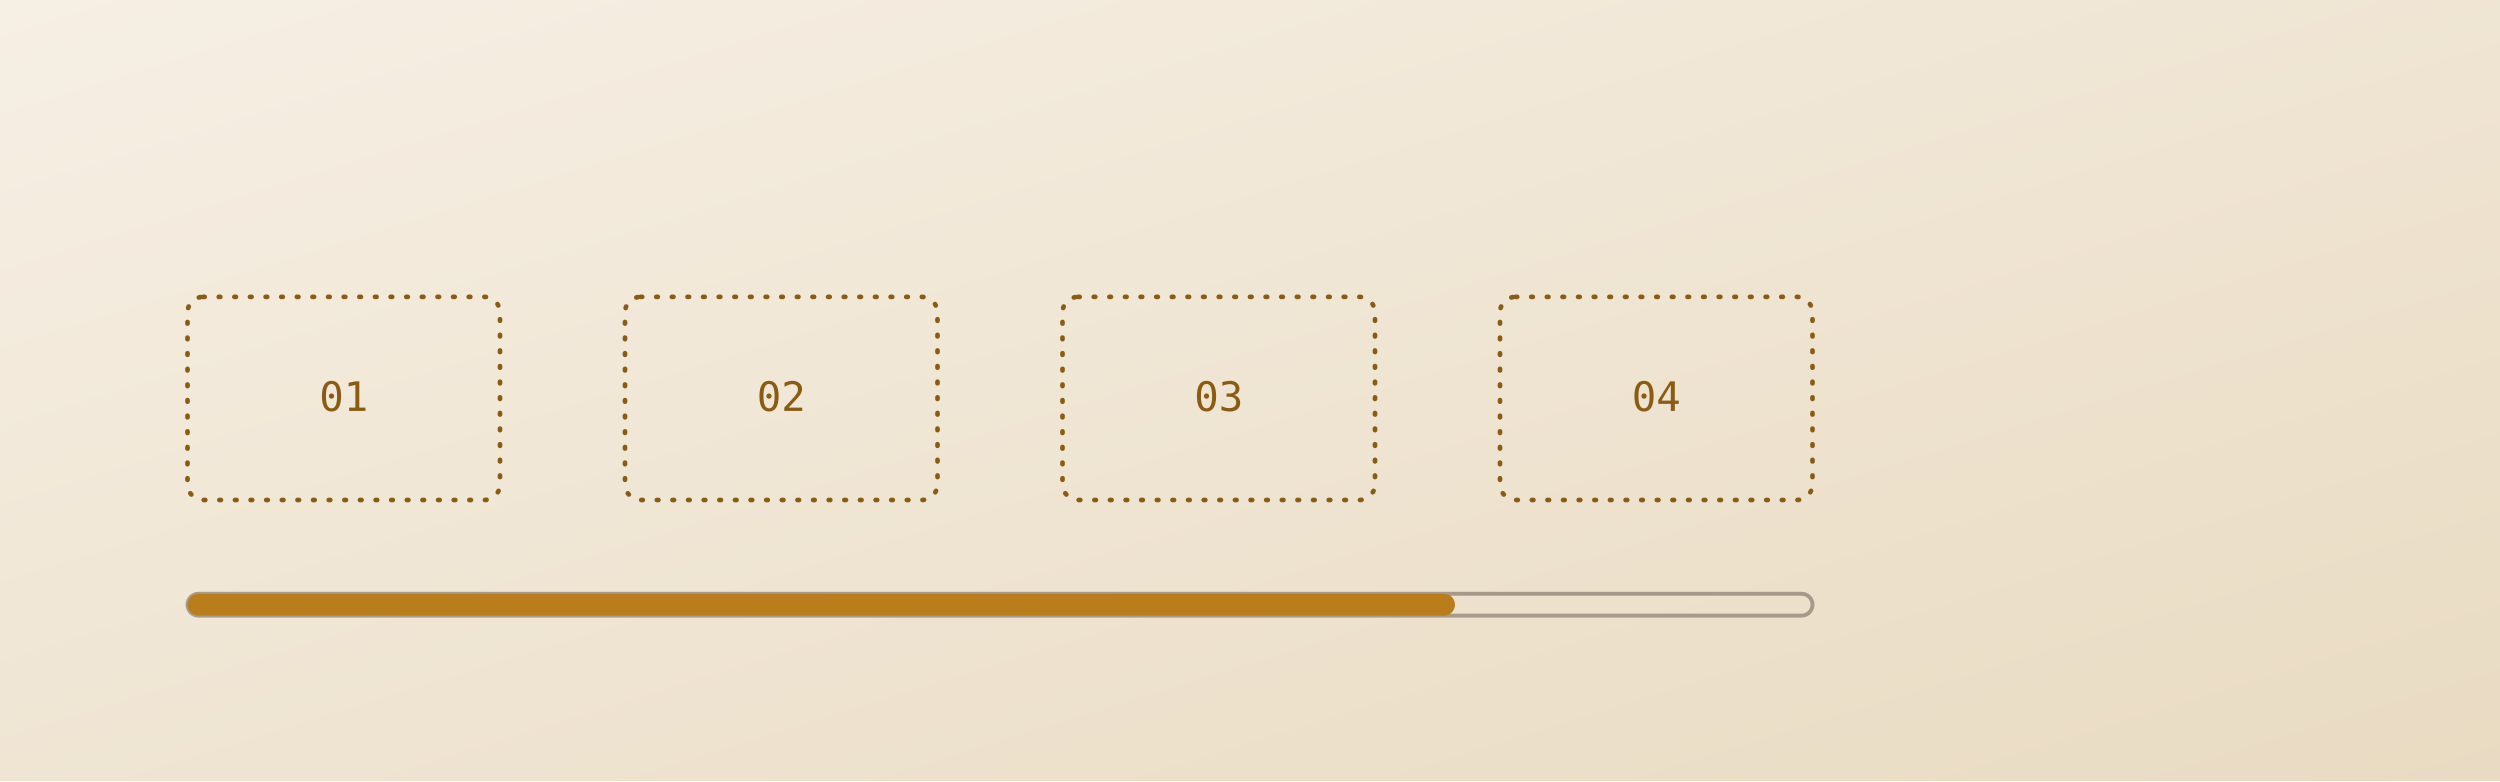
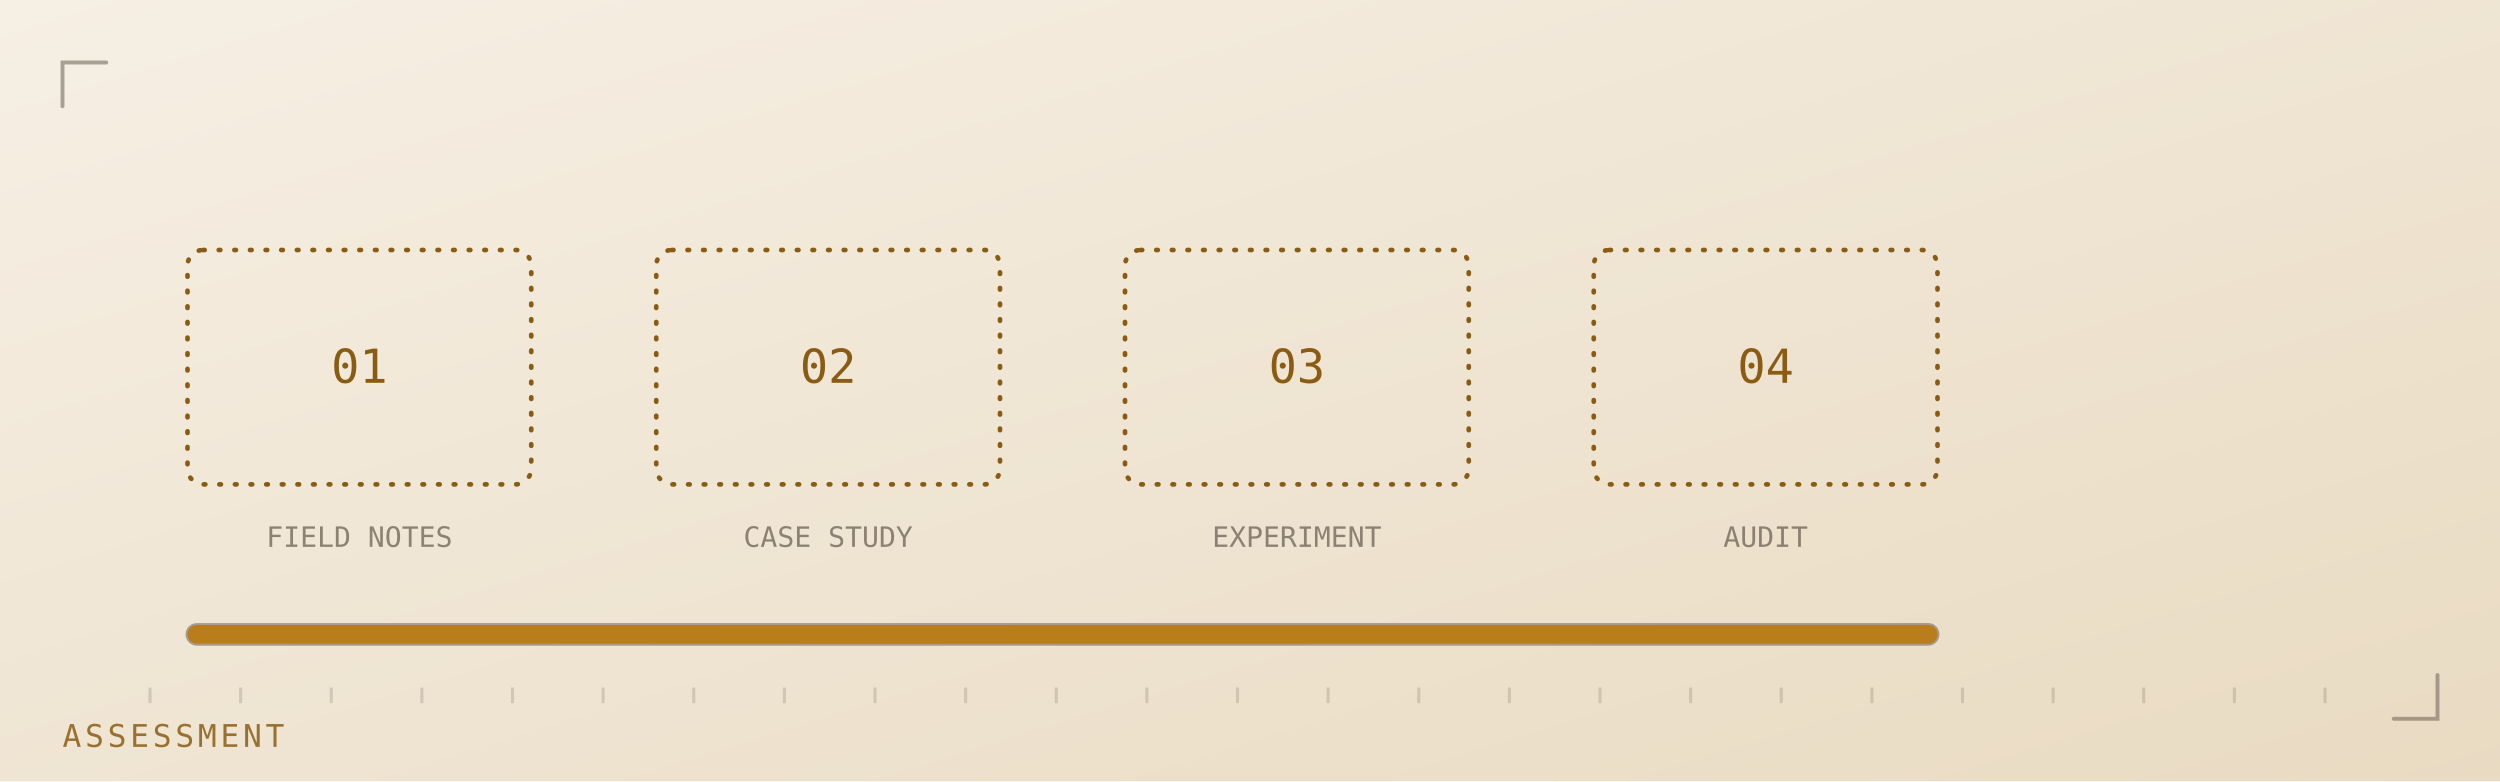
<svg xmlns="http://www.w3.org/2000/svg" viewBox="0 0 1600 500" width="1600" height="500">
  <defs>
    <linearGradient id="bg" x1="0" y1="0" x2="1" y2="1">
      <stop offset="0" stop-color="#f6efe4" />
      <stop offset="1" stop-color="#e9dbc2" />
    </linearGradient>
  </defs>
  <rect width="1600" height="500" fill="url(#bg)" />
+   <g stroke="#6b6154" stroke-width="2" opacity="0.22">
+     <line x1="96" y1="440" x2="96" y2="450" />
+     <line x1="154" y1="440" x2="154" y2="450" />
+     <line x1="212" y1="440" x2="212" y2="450" />
+     <line x1="270" y1="440" x2="270" y2="450" />
+     <line x1="328" y1="440" x2="328" y2="450" />
+     <line x1="386" y1="440" x2="386" y2="450" />
+     <line x1="444" y1="440" x2="444" y2="450" />
+     <line x1="502" y1="440" x2="502" y2="450" />
+     <line x1="560" y1="440" x2="560" y2="450" />
+     <line x1="618" y1="440" x2="618" y2="450" />
+     <line x1="676" y1="440" x2="676" y2="450" />
+     <line x1="734" y1="440" x2="734" y2="450" />
+     <line x1="792" y1="440" x2="792" y2="450" />
+     <line x1="850" y1="440" x2="850" y2="450" />
+     <line x1="908" y1="440" x2="908" y2="450" />
+     <line x1="966" y1="440" x2="966" y2="450" />
+     <line x1="1024" y1="440" x2="1024" y2="450" />
+     <line x1="1082" y1="440" x2="1082" y2="450" />
+     <line x1="1140" y1="440" x2="1140" y2="450" />
+     <line x1="1198" y1="440" x2="1198" y2="450" />
+     <line x1="1256" y1="440" x2="1256" y2="450" />
+     <line x1="1314" y1="440" x2="1314" y2="450" />
+     <line x1="1372" y1="440" x2="1372" y2="450" />
+     <line x1="1430" y1="440" x2="1430" y2="450" />
+     <line x1="1488" y1="440" x2="1488" y2="450" />
+   </g>
+   <g stroke="#6b6154" stroke-width="2.5" fill="none" stroke-linecap="round" opacity="0.55">
+     <path d="M 40 68 L 40 40 L 68 40" />
+     <path d="M 1532 460 L 1560 460 L 1560 432" />
+   </g>
+   <text x="40" y="478" font-family="ui-monospace, monospace" font-size="20" letter-spacing="0.12em" fill="#8a5c13" opacity="0.85">ASSESSMENT</text>
  <g>
-     <rect x="120" y="190" width="200" height="130" rx="10" fill="none" stroke="#8a5c13" stroke-width="3" stroke-dasharray="1 9" stroke-linecap="round" />
-     <text x="220" y="263" font-family="ui-monospace, monospace" font-size="26" fill="#8a5c13" text-anchor="middle">01</text>
+     <rect x="120" y="160" width="220" height="150" rx="10" fill="none" stroke="#8a5c13" stroke-width="3" stroke-dasharray="1 9" stroke-linecap="round" />
+     <text x="230" y="245" font-family="ui-monospace, monospace" font-size="30" fill="#8a5c13" text-anchor="middle">01</text>
  </g>
  <g>
-     <rect x="400" y="190" width="200" height="130" rx="10" fill="none" stroke="#8a5c13" stroke-width="3" stroke-dasharray="1 9" stroke-linecap="round" />
-     <text x="500" y="263" font-family="ui-monospace, monospace" font-size="26" fill="#8a5c13" text-anchor="middle">02</text>
+     <rect x="420" y="160" width="220" height="150" rx="10" fill="none" stroke="#8a5c13" stroke-width="3" stroke-dasharray="1 9" stroke-linecap="round" />
+     <text x="530" y="245" font-family="ui-monospace, monospace" font-size="30" fill="#8a5c13" text-anchor="middle">02</text>
  </g>
  <g>
-     <rect x="680" y="190" width="200" height="130" rx="10" fill="none" stroke="#8a5c13" stroke-width="3" stroke-dasharray="1 9" stroke-linecap="round" />
-     <text x="780" y="263" font-family="ui-monospace, monospace" font-size="26" fill="#8a5c13" text-anchor="middle">03</text>
+     <rect x="720" y="160" width="220" height="150" rx="10" fill="none" stroke="#8a5c13" stroke-width="3" stroke-dasharray="1 9" stroke-linecap="round" />
+     <text x="830" y="245" font-family="ui-monospace, monospace" font-size="30" fill="#8a5c13" text-anchor="middle">03</text>
  </g>
  <g>
-     <rect x="960" y="190" width="200" height="130" rx="10" fill="none" stroke="#8a5c13" stroke-width="3" stroke-dasharray="1 9" stroke-linecap="round" />
-     <text x="1060" y="263" font-family="ui-monospace, monospace" font-size="26" fill="#8a5c13" text-anchor="middle">04</text>
+     <rect x="1020" y="160" width="220" height="150" rx="10" fill="none" stroke="#8a5c13" stroke-width="3" stroke-dasharray="1 9" stroke-linecap="round" />
+     <text x="1130" y="245" font-family="ui-monospace, monospace" font-size="30" fill="#8a5c13" text-anchor="middle">04</text>
+   </g>
+   <g font-family="ui-monospace, monospace" font-size="18" fill="#6b6154" text-anchor="middle" opacity="0.75">
+     <text x="230" y="350">FIELD NOTES</text>
+     <text x="530" y="350">CASE STUDY</text>
+     <text x="830" y="350">EXPERIMENT</text>
+     <text x="1130" y="350">AUDIT</text>
  </g>
  <g>
-     <rect x="120" y="380" width="1040" height="14" rx="7" fill="none" stroke="#6b6154" stroke-width="2.5" opacity="0.55" />
-     <rect x="120" y="380" width="811.2" height="14" rx="7" fill="#b97d1c" />
+     <rect x="120" y="400" width="1120" height="12" rx="6" fill="none" stroke="#6b6154" stroke-width="2.5" opacity="0.55" />
+     <rect x="120" y="400" width="1120.0" height="12" rx="6" fill="#b97d1c" />
  </g>
</svg>
